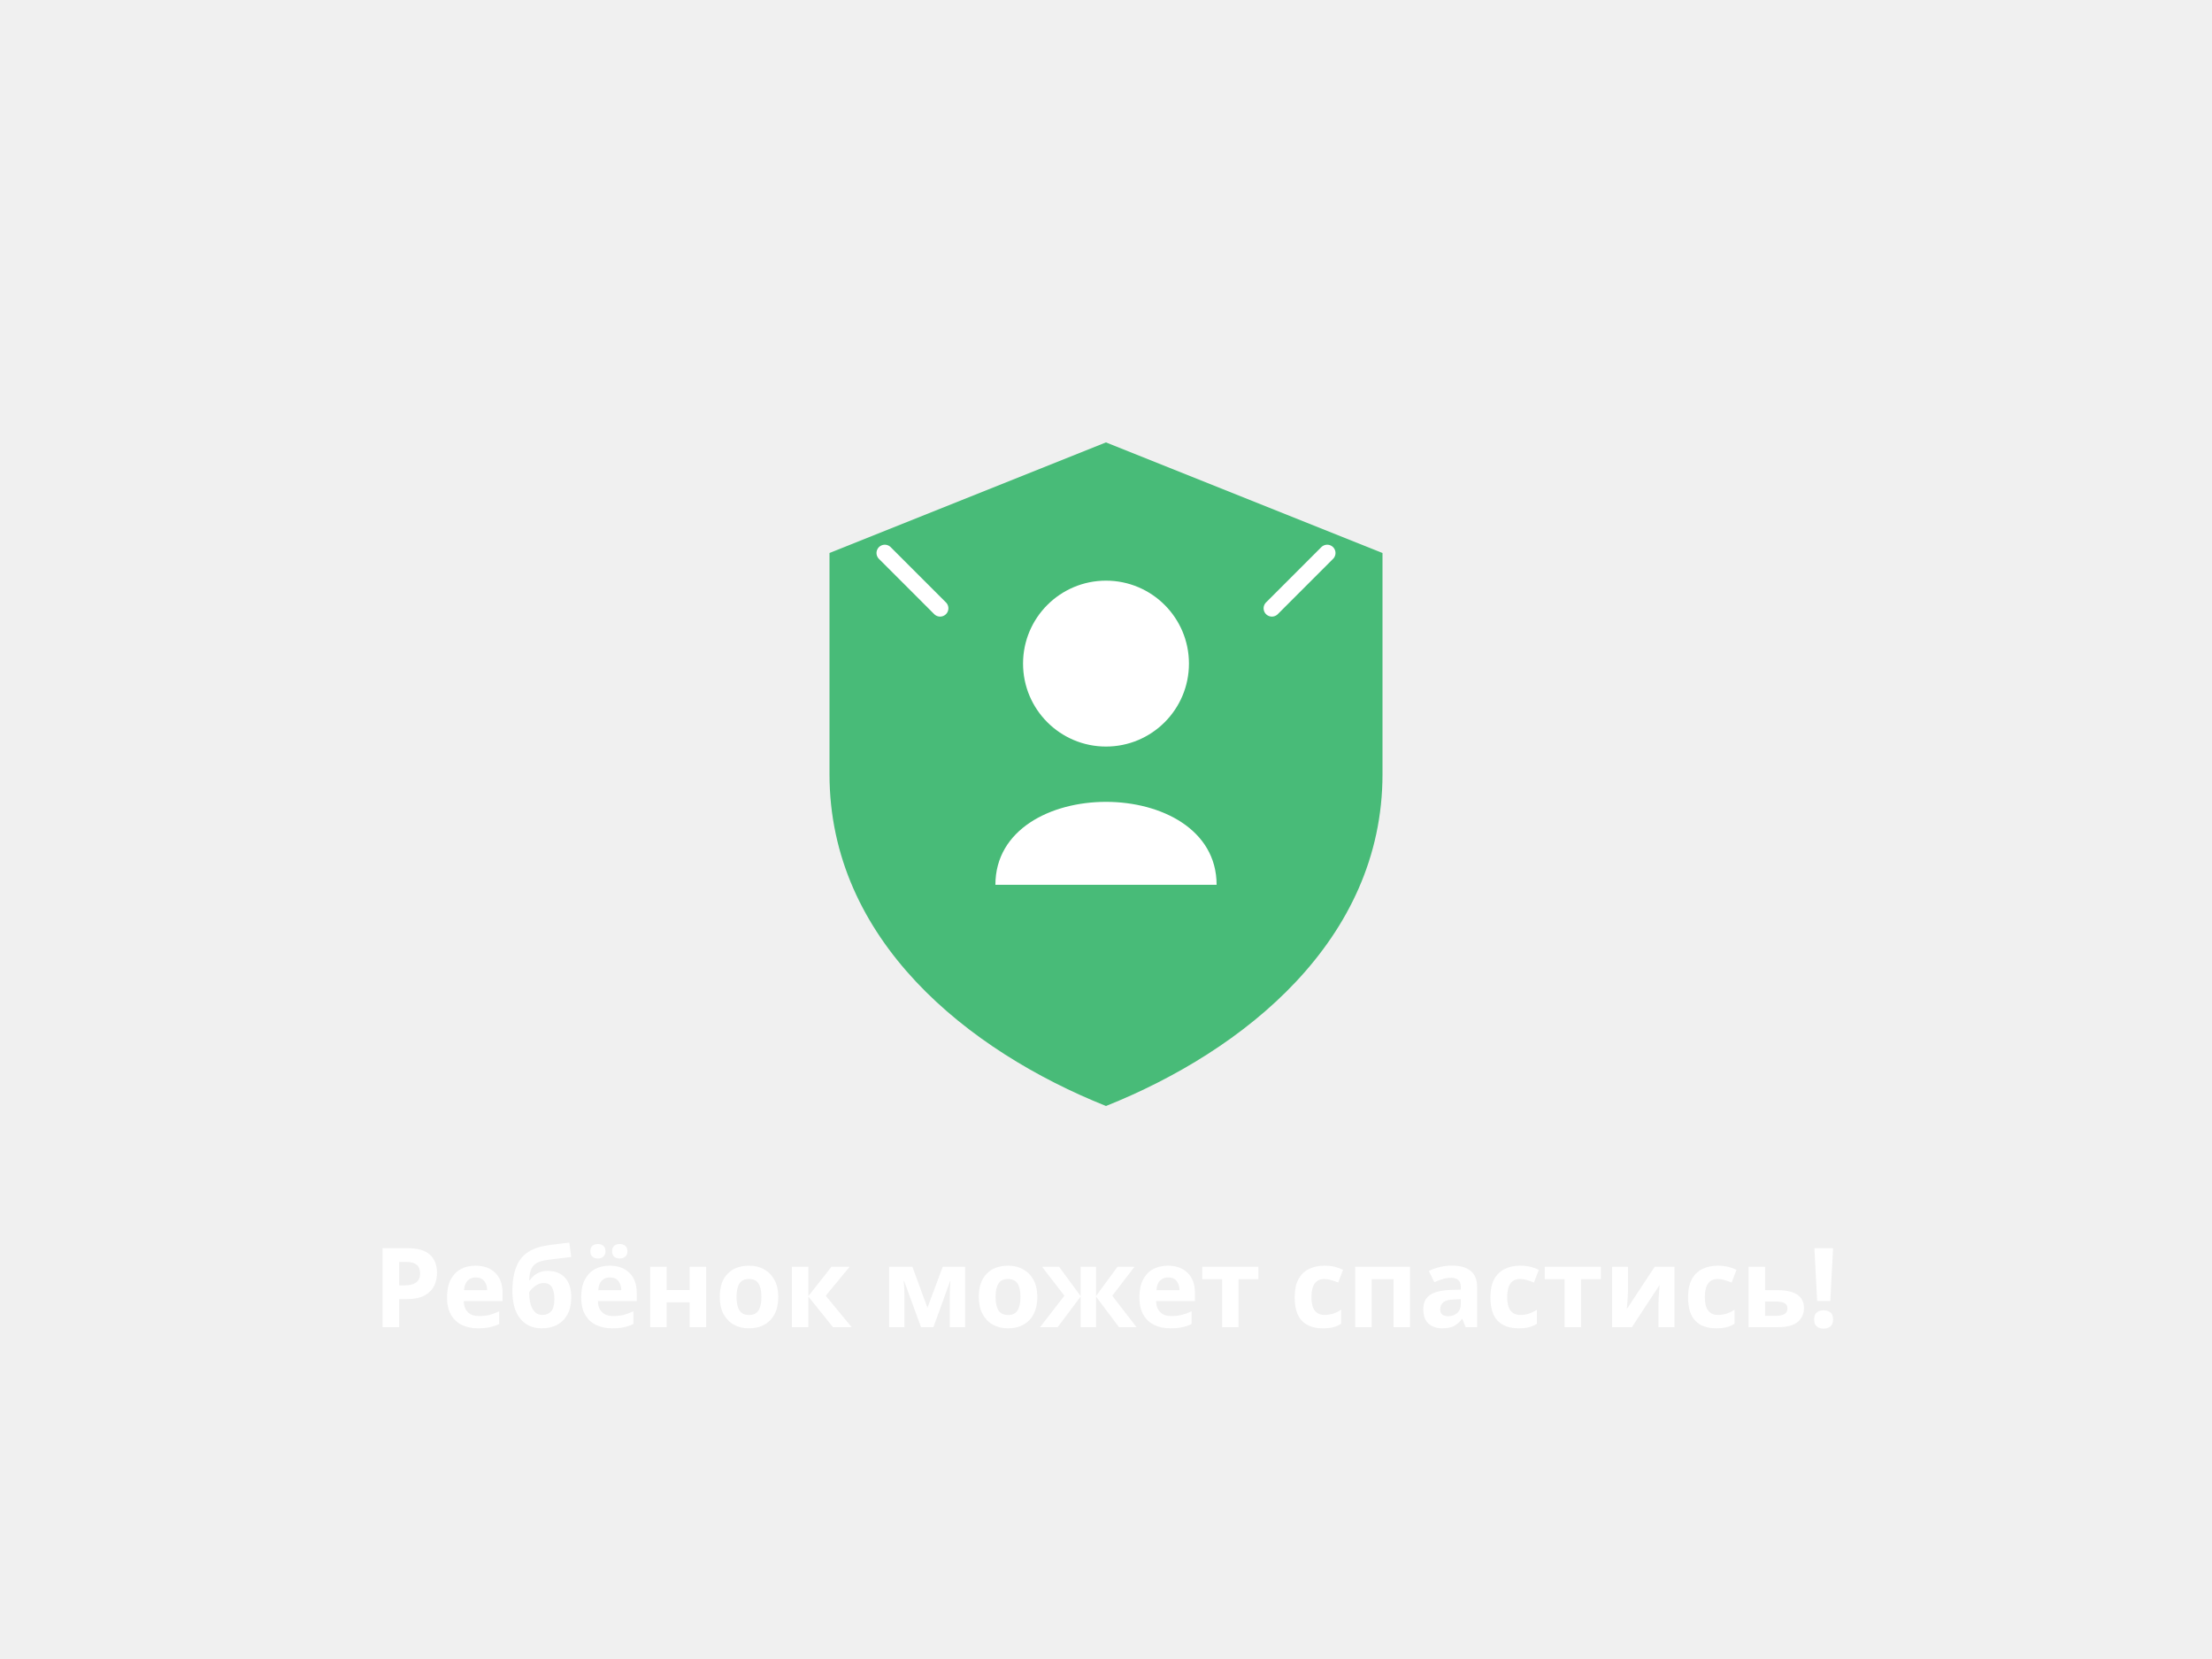
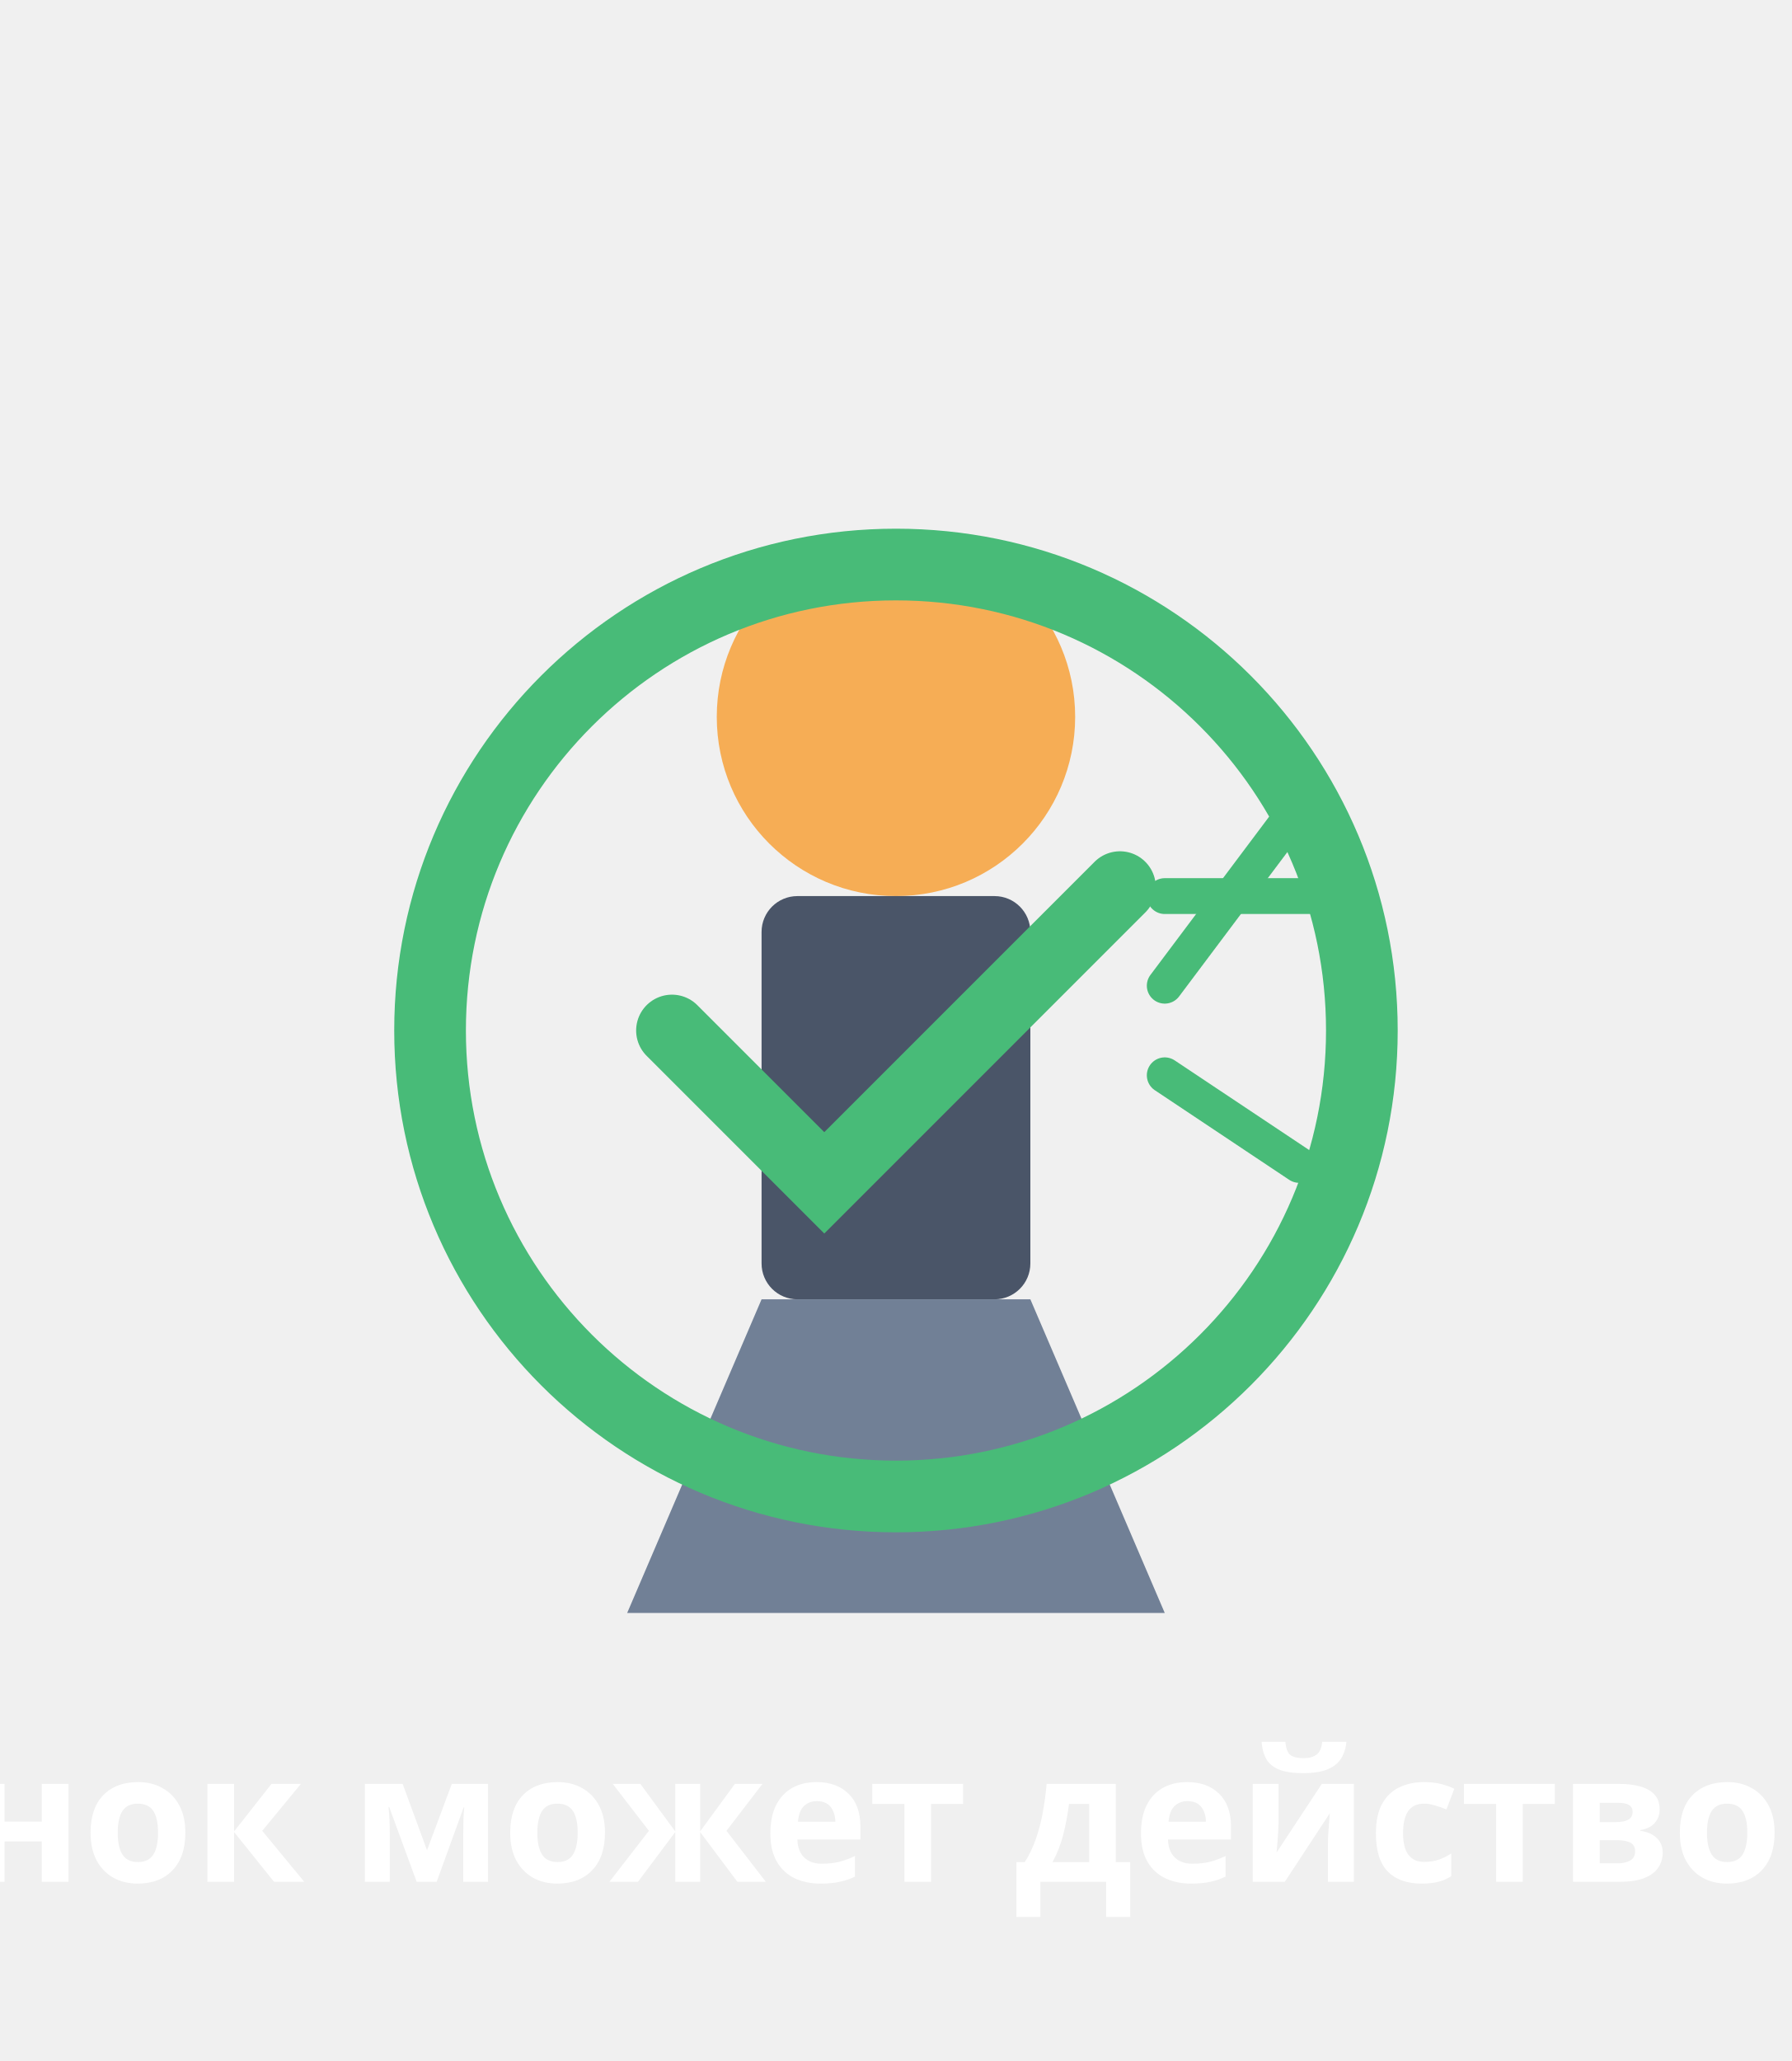
- <svg xmlns="http://www.w3.org/2000/svg" viewBox="0 0 400 300">
+ <svg xmlns="http://www.w3.org/2000/svg" viewBox="100 30 200 230">
  <rect width="400" height="300" fill="none" />
-   <g transform="translate(130, 70)">
-     <path d="M70,10 L120,30 L120,70 C120,100 95,120 70,130 C45,120 20,100 20,70 L20,30 Z" fill="#48bb78" />
-     <circle cx="70" cy="50" r="15" fill="#fff" />
-     <path d="M50,90 C50,70 90,70 90,90" fill="#fff" />
-     <path d="M30,30 L40,40 M110,30 L100,40" stroke="#fff" stroke-width="3" stroke-linecap="round" />
+   <g transform="translate(150, 80)">
+     <circle cx="50" cy="30" r="20" fill="#f6ad55" />
+     <rect x="35" y="50" width="30" height="45" fill="#4a5568" rx="4" />
+     <path d="M35,95 L20,130 L80,130 L65,95 Z" fill="#718096" />
+     <path d="M80,60 L95,40" stroke="#48bb78" stroke-width="4" stroke-linecap="round" />
+     <path d="M80,50 L100,50" stroke="#48bb78" stroke-width="4" stroke-linecap="round" />
+     <path d="M80,70 L95,80" stroke="#48bb78" stroke-width="4" stroke-linecap="round" />
+     <circle cx="50" cy="65" r="52" fill="none" stroke="#48bb78" stroke-width="8" />
+     <path d="M25,65 L42,82 L75,49" fill="none" stroke="#48bb78" stroke-width="8" stroke-linecap="round" />
  </g>
-   <text x="200" y="240" font-family="sans-serif" font-size="20" fill="#fff" text-anchor="middle" font-weight="bold">Ребёнок может спастись!</text>
+   <text x="200" y="240" font-family="sans-serif" font-size="20" fill="#fff" text-anchor="middle" font-weight="bold">Ребёнок может действовать!</text>
</svg>
